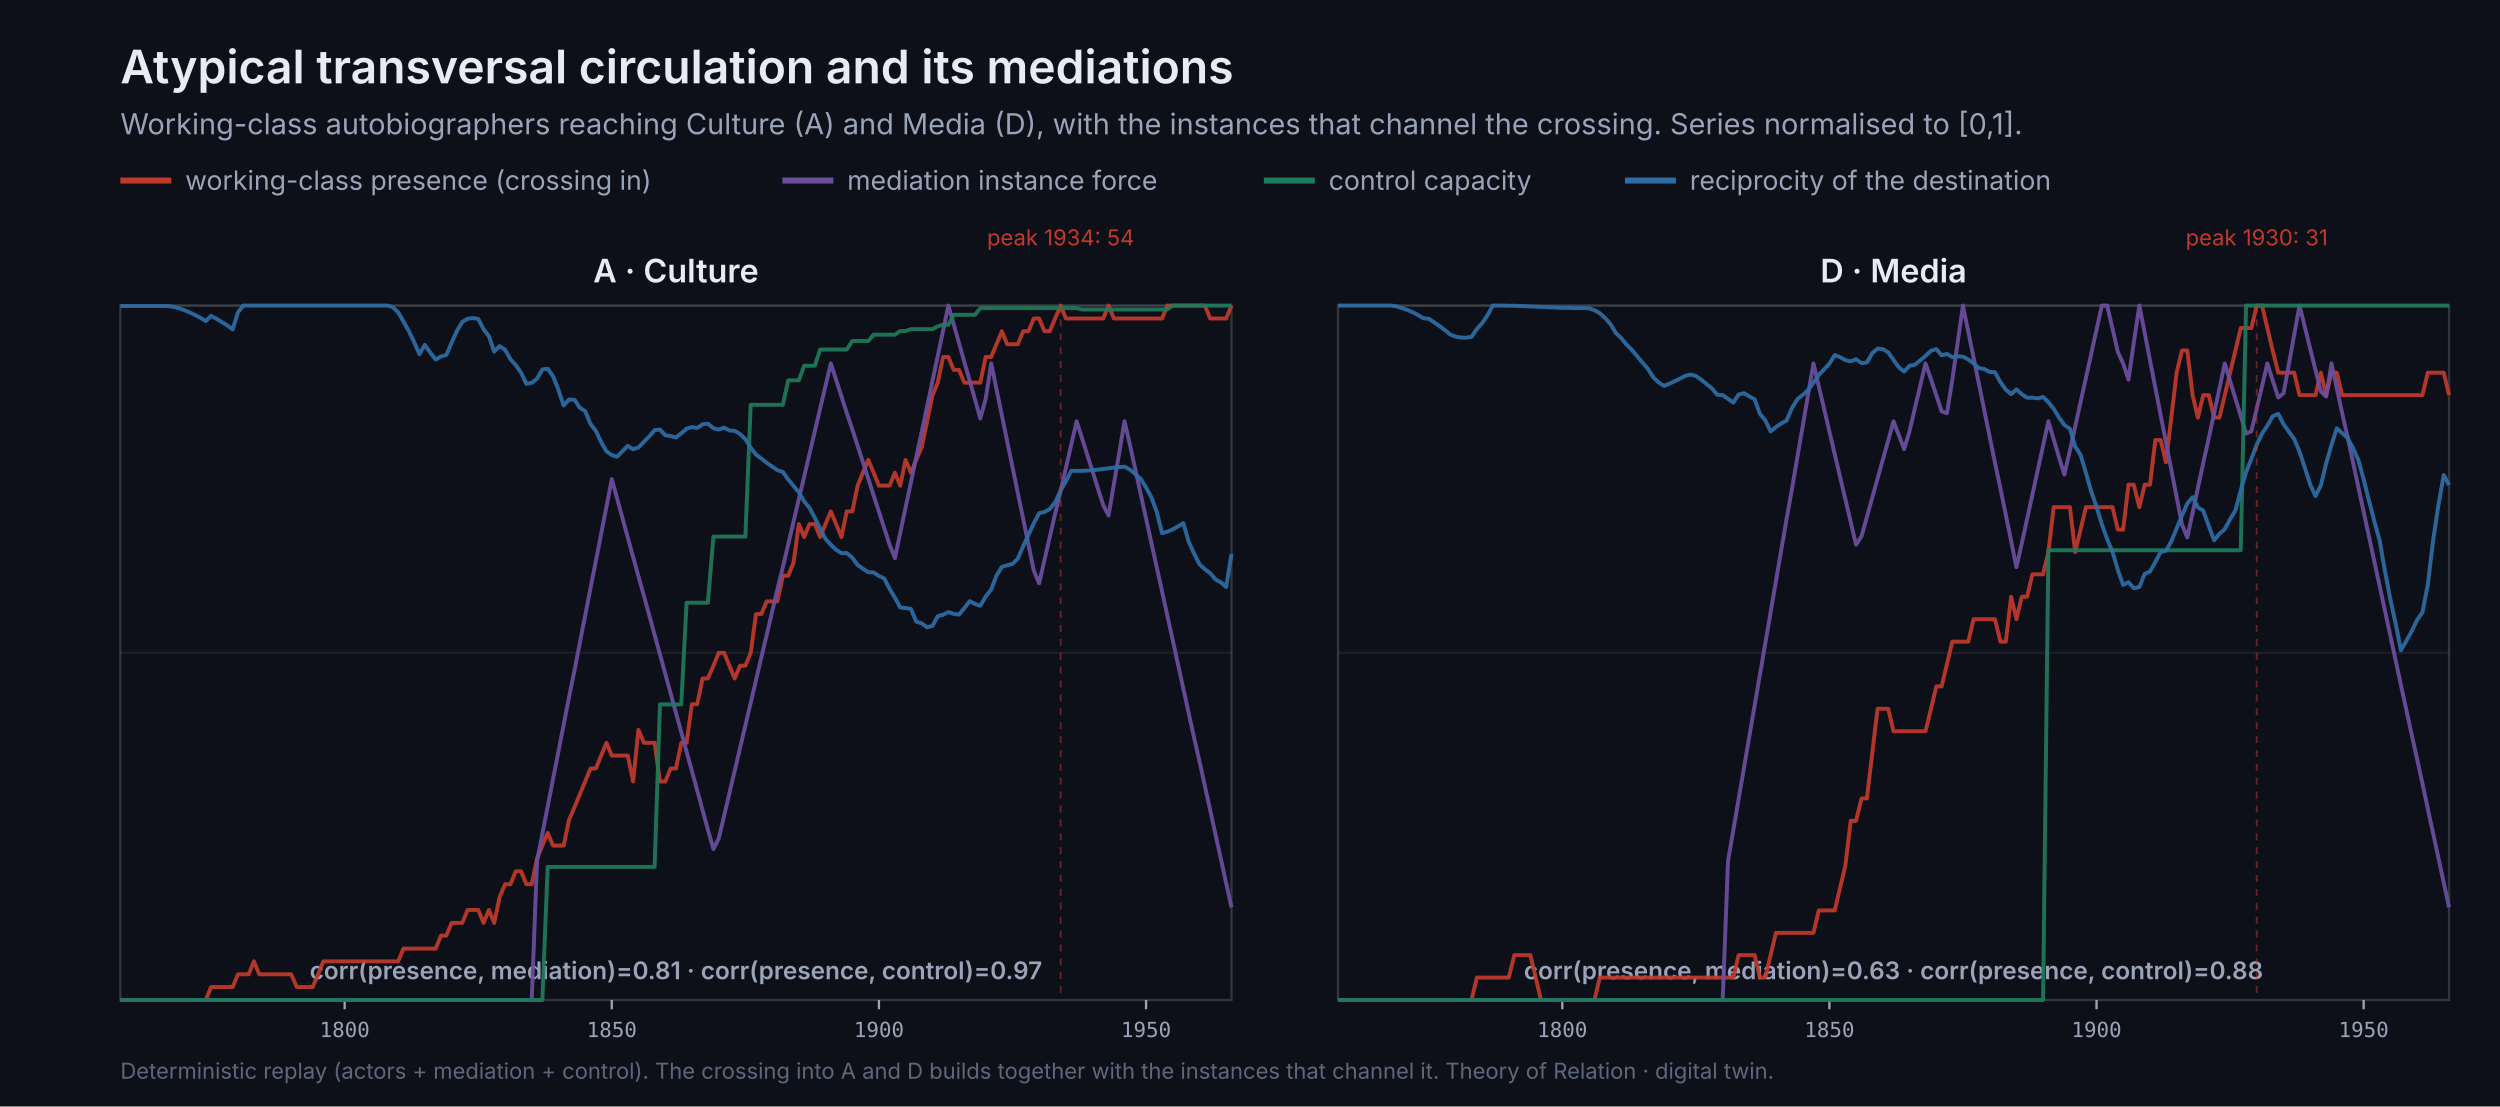
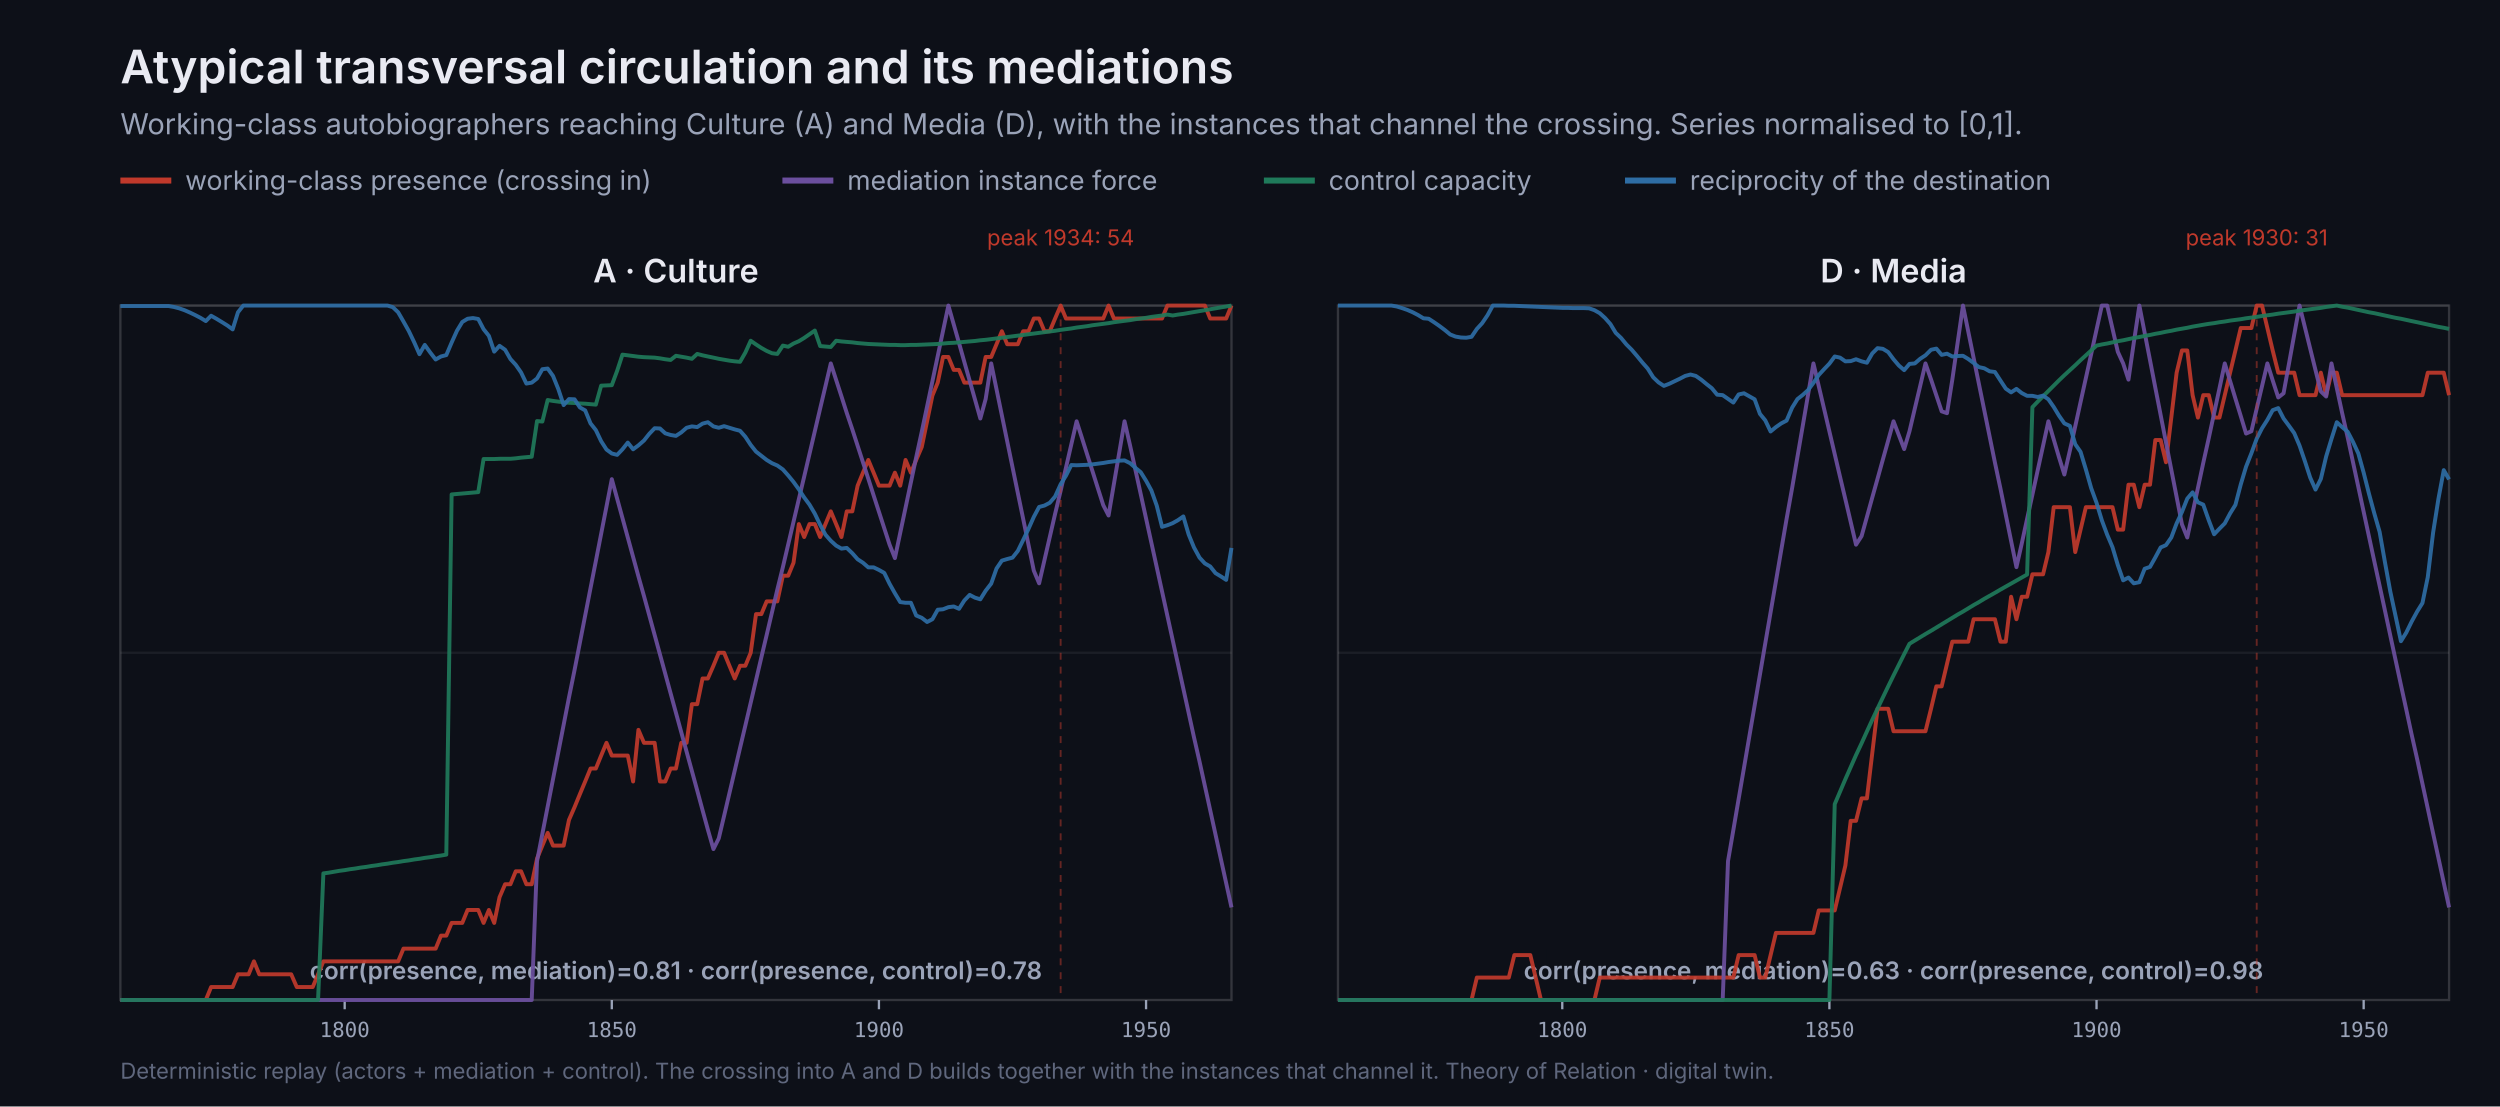
<svg xmlns="http://www.w3.org/2000/svg" viewBox="0 0 1080 478" font-family="Inter,Segoe UI,Helvetica,sans-serif">
  <rect width="1080" height="478" fill="#0d1018" />
  <text x="52" y="36" fill="#e9eaf2" font-size="20" font-weight="600">Atypical transversal circulation and its mediations</text>
  <text x="52" y="58" fill="#9aa3b8" font-size="12.5">Working-class autobiographers reaching Culture (A) and Media (D), with the instances that channel the crossing. Series normalised to [0,1].</text>
  <line x1="52" y1="78" x2="74" y2="78" stroke="#C0392B" stroke-width="2.6" />
  <text x="80" y="82" fill="#9aa3b8" font-size="11.5">working-class presence (crossing in)</text>
  <line x1="338.0" y1="78" x2="360.0" y2="78" stroke="#6B4F9E" stroke-width="2.6" />
  <text x="366.0" y="82" fill="#9aa3b8" font-size="11.5">mediation instance force</text>
  <line x1="546.0" y1="78" x2="568.0" y2="78" stroke="#1F7A5A" stroke-width="2.6" />
  <text x="574.0" y="82" fill="#9aa3b8" font-size="11.5">control capacity</text>
  <line x1="702.0" y1="78" x2="724.0" y2="78" stroke="#2E6DA4" stroke-width="2.6" />
  <text x="730.0" y="82" fill="#9aa3b8" font-size="11.5">reciprocity of the destination</text>
  <rect x="52.0" y="132" width="480.0" height="300" fill="none" stroke="rgba(255,255,255,0.16)" stroke-width="1" />
  <line x1="52.0" y1="282.0" x2="532.0" y2="282.0" stroke="rgba(255,255,255,0.06)" stroke-width="1" />
  <line x1="52.0" y1="132.0" x2="532.0" y2="132.0" stroke="rgba(255,255,255,0.06)" stroke-width="1" />
  <text x="292.0" y="122" fill="#e9eaf2" font-size="14" font-weight="600" text-anchor="middle">A · Culture</text>
  <rect x="142.0" y="410" width="300" height="17" fill="#0d1018" opacity="0.82" />
-   <text x="292.0" y="423" fill="#9aa3b8" font-size="10.5" text-anchor="middle" font-weight="600">corr(presence, mediation)=0.81 · corr(presence, control)=0.97</text>
+   <text x="292.0" y="423" fill="#9aa3b8" font-size="10.5" text-anchor="middle" font-weight="600">corr(presence, mediation)=0.81 · corr(presence, control)=0.78</text>
  <line x1="148.9" y1="432.0" x2="148.9" y2="436.0" stroke="#9aa3b8" stroke-width="1" />
  <text x="148.9" y="448.0" fill="#9aa3b8" font-size="9" text-anchor="middle" font-family="ui-monospace,monospace">1800</text>
  <line x1="264.3" y1="432.0" x2="264.3" y2="436.0" stroke="#9aa3b8" stroke-width="1" />
  <text x="264.3" y="448.0" fill="#9aa3b8" font-size="9" text-anchor="middle" font-family="ui-monospace,monospace">1850</text>
  <line x1="379.7" y1="432.0" x2="379.7" y2="436.0" stroke="#9aa3b8" stroke-width="1" />
  <text x="379.7" y="448.0" fill="#9aa3b8" font-size="9" text-anchor="middle" font-family="ui-monospace,monospace">1900</text>
  <line x1="495.1" y1="432.0" x2="495.1" y2="436.0" stroke="#9aa3b8" stroke-width="1" />
  <text x="495.1" y="448.0" fill="#9aa3b8" font-size="9" text-anchor="middle" font-family="ui-monospace,monospace">1950</text>
  <polyline points="52.0,432.0 54.3,432.0 56.6,432.0 58.9,432.0 61.2,432.0 63.5,432.0 65.8,432.0 68.2,432.0 70.5,432.0 72.8,432.0 75.1,432.0 77.4,432.0 79.7,432.0 82.0,432.0 84.3,432.0 86.6,432.0 88.9,432.0 91.2,426.4 93.5,426.4 95.8,426.4 98.2,426.4 100.5,426.4 102.8,420.9 105.1,420.9 107.4,420.9 109.7,415.3 112.0,420.9 114.3,420.9 116.6,420.9 118.9,420.9 121.2,420.9 123.5,420.9 125.8,420.9 128.2,426.4 130.5,426.4 132.8,426.4 135.1,426.4 137.4,420.9 139.7,415.3 142.0,415.3 144.3,415.3 146.6,415.3 148.9,415.3 151.2,415.3 153.5,415.3 155.8,415.3 158.2,415.3 160.5,415.3 162.8,415.3 165.1,415.3 167.4,415.3 169.7,415.3 172.0,415.3 174.3,409.8 176.6,409.8 178.9,409.8 181.2,409.8 183.5,409.8 185.8,409.8 188.2,409.8 190.5,404.2 192.8,404.2 195.1,398.7 197.4,398.7 199.7,398.7 202.0,393.1 204.3,393.1 206.6,393.1 208.9,398.7 211.2,393.1 213.5,398.7 215.8,387.6 218.2,382.0 220.5,382.0 222.8,376.4 225.1,376.4 227.4,382.0 229.7,382.0 232.0,370.9 234.3,365.3 236.6,359.8 238.9,365.3 241.2,365.3 243.5,365.3 245.8,354.2 248.2,348.7 250.5,343.1 252.8,337.6 255.1,332.0 257.4,332.0 259.7,326.4 262.0,320.9 264.3,326.4 266.6,326.4 268.9,326.4 271.2,326.4 273.5,337.6 275.8,315.3 278.2,320.9 280.5,320.9 282.8,320.9 285.1,337.6 287.4,337.6 289.7,332.0 292.0,332.0 294.3,320.9 296.6,320.9 298.9,304.2 301.2,304.2 303.5,293.1 305.8,293.1 308.2,287.6 310.5,282.0 312.8,282.0 315.1,287.6 317.4,293.1 319.7,287.6 322.0,287.6 324.3,282.0 326.6,265.3 328.9,265.3 331.2,259.8 333.5,259.8 335.8,259.8 338.2,248.7 340.5,248.7 342.8,243.1 345.1,226.4 347.4,232.0 349.7,226.4 352.0,226.4 354.3,232.0 356.6,226.4 358.9,220.9 361.2,226.4 363.5,232.0 365.8,220.9 368.2,220.9 370.5,209.8 372.8,204.2 375.1,198.7 377.4,204.2 379.7,209.8 382.0,209.8 384.3,209.8 386.6,204.2 388.9,209.8 391.2,198.7 393.5,204.2 395.8,198.7 398.2,193.1 400.5,182.0 402.8,170.9 405.1,165.3 407.4,154.2 409.7,154.2 412.0,159.8 414.3,159.8 416.6,165.3 418.9,165.3 421.2,165.3 423.5,165.3 425.8,154.2 428.2,154.2 430.5,148.7 432.8,143.1 435.1,148.7 437.4,148.7 439.7,148.7 442.0,143.1 444.3,143.1 446.6,137.6 448.9,137.6 451.2,143.1 453.5,143.1 455.8,137.6 458.2,132.0 460.5,137.6 462.8,137.6 465.1,137.6 467.4,137.6 469.7,137.6 472.0,137.6 474.3,137.6 476.6,137.6 478.9,132.0 481.2,137.6 483.5,137.6 485.8,137.6 488.2,137.6 490.5,137.6 492.8,137.6 495.1,137.6 497.4,137.6 499.7,137.6 502.0,137.6 504.3,132.0 506.6,132.0 508.9,132.0 511.2,132.0 513.5,132.0 515.8,132.0 518.2,132.0 520.5,132.0 522.8,137.6 525.1,137.6 527.4,137.6 529.7,137.6 532.0,132.0" fill="none" stroke="#C0392B" stroke-width="1.7" stroke-linejoin="round" opacity="0.92" />
  <polyline points="52.0,432.0 54.3,432.0 56.6,432.0 58.9,432.0 61.2,432.0 63.5,432.0 65.8,432.0 68.2,432.0 70.5,432.0 72.8,432.0 75.1,432.0 77.4,432.0 79.7,432.0 82.0,432.0 84.3,432.0 86.6,432.0 88.9,432.0 91.2,432.0 93.5,432.0 95.8,432.0 98.2,432.0 100.5,432.0 102.8,432.0 105.1,432.0 107.4,432.0 109.7,432.0 112.0,432.0 114.3,432.0 116.6,432.0 118.9,432.0 121.2,432.0 123.5,432.0 125.8,432.0 128.2,432.0 130.5,432.0 132.8,432.0 135.1,432.0 137.4,432.0 139.7,432.0 142.0,432.0 144.3,432.0 146.6,432.0 148.9,432.0 151.2,432.0 153.5,432.0 155.8,432.0 158.2,432.0 160.5,432.0 162.8,432.0 165.1,432.0 167.4,432.0 169.7,432.0 172.0,432.0 174.3,432.0 176.6,432.0 178.9,432.0 181.2,432.0 183.5,432.0 185.8,432.0 188.2,432.0 190.5,432.0 192.8,432.0 195.1,432.0 197.4,432.0 199.7,432.0 202.0,432.0 204.3,432.0 206.6,432.0 208.9,432.0 211.2,432.0 213.5,432.0 215.8,432.0 218.2,432.0 220.5,432.0 222.8,432.0 225.1,432.0 227.4,432.0 229.7,432.0 232.0,372.0 234.3,360.2 236.6,348.4 238.9,336.6 241.2,324.9 243.5,313.1 245.8,301.3 248.2,289.5 250.5,277.7 252.8,265.9 255.1,254.1 257.4,242.4 259.7,230.6 262.0,218.8 264.3,207.0 266.6,215.4 268.9,223.8 271.2,232.2 273.5,240.6 275.8,249.0 278.2,257.5 280.5,265.9 282.8,274.3 285.1,282.7 287.4,291.1 289.7,299.5 292.0,307.9 294.3,316.3 296.6,324.7 298.9,333.1 301.2,341.5 303.5,350.0 305.8,358.4 308.2,366.8 310.5,362.2 312.8,352.5 315.1,342.7 317.4,332.9 319.7,323.1 322.0,313.4 324.3,303.6 326.6,293.8 328.9,284.0 331.2,274.3 333.5,264.5 335.8,254.7 338.2,245.0 340.5,235.2 342.8,225.4 345.1,215.6 347.4,205.9 349.7,196.1 352.0,186.3 354.3,176.5 356.6,166.8 358.9,157.0 361.2,164.1 363.5,171.2 365.8,178.4 368.2,185.5 370.5,192.6 372.8,199.7 375.1,206.8 377.4,214.0 379.7,221.1 382.0,228.2 384.3,235.3 386.6,241.1 388.9,230.2 391.2,219.3 393.5,208.4 395.8,197.5 398.2,186.5 400.5,175.6 402.8,164.7 405.1,153.8 407.4,142.9 409.7,132.0 412.0,140.1 414.3,148.2 416.6,156.4 418.9,164.5 421.2,172.6 423.5,180.8 425.8,172.4 428.2,157.0 430.5,168.2 432.8,179.4 435.1,190.6 437.4,201.8 439.7,213.0 442.0,224.1 444.3,235.3 446.6,246.5 448.9,252.0 451.2,242.0 453.5,232.0 455.8,222.0 458.2,212.0 460.5,202.0 462.8,192.0 465.1,182.0 467.4,189.2 469.7,196.5 472.0,203.7 474.3,211.0 476.6,218.2 478.9,222.7 481.2,209.1 483.5,195.6 485.8,182.0 488.2,192.5 490.5,203.0 492.8,213.5 495.1,224.0 497.4,234.5 499.7,245.0 502.0,255.5 504.3,266.0 506.6,276.5 508.9,287.0 511.2,297.5 513.5,308.0 515.8,318.5 518.2,329.0 520.5,339.5 522.8,350.0 525.1,360.5 527.4,371.0 529.7,381.5 532.0,392.0" fill="none" stroke="#6B4F9E" stroke-width="1.7" stroke-linejoin="round" opacity="0.92" />
-   <polyline points="52.0,432.0 54.3,432.0 56.6,432.0 58.9,432.0 61.2,432.0 63.5,432.0 65.8,432.0 68.2,432.0 70.5,432.0 72.8,432.0 75.1,432.0 77.4,432.0 79.7,432.0 82.0,432.0 84.3,432.0 86.6,432.0 88.9,432.0 91.2,432.0 93.5,432.0 95.8,432.0 98.2,432.0 100.5,432.0 102.8,432.0 105.1,432.0 107.4,432.0 109.7,432.0 112.0,432.0 114.3,432.0 116.6,432.0 118.9,432.0 121.2,432.0 123.5,432.0 125.8,432.0 128.2,432.0 130.5,432.0 132.8,432.0 135.1,432.0 137.4,432.0 139.7,432.0 142.0,432.0 144.3,432.0 146.6,432.0 148.9,432.0 151.2,432.0 153.5,432.0 155.8,432.0 158.2,432.0 160.5,432.0 162.8,432.0 165.1,432.0 167.4,432.0 169.7,432.0 172.0,432.0 174.3,432.0 176.6,432.0 178.9,432.0 181.2,432.0 183.5,432.0 185.8,432.0 188.2,432.0 190.5,432.0 192.8,432.0 195.1,432.0 197.4,432.0 199.7,432.0 202.0,432.0 204.3,432.0 206.6,432.0 208.9,432.0 211.2,432.0 213.5,432.0 215.8,432.0 218.2,432.0 220.5,432.0 222.8,432.0 225.1,432.0 227.4,432.0 229.7,432.0 232.0,432.0 234.3,432.0 236.6,374.5 238.9,374.5 241.2,374.5 243.5,374.5 245.8,374.5 248.2,374.5 250.5,374.5 252.8,374.5 255.1,374.5 257.4,374.5 259.7,374.5 262.0,374.5 264.3,374.5 266.6,374.5 268.9,374.5 271.2,374.5 273.5,374.5 275.8,374.5 278.2,374.5 280.5,374.5 282.8,374.5 285.1,304.3 287.4,304.3 289.7,304.3 292.0,304.3 294.3,304.3 296.6,260.4 298.9,260.4 301.2,260.4 303.5,260.4 305.8,260.4 308.2,231.8 310.5,231.8 312.8,231.8 315.1,231.8 317.4,231.8 319.7,231.8 322.0,231.8 324.3,174.9 326.6,174.9 328.9,174.9 331.2,174.9 333.5,174.9 335.8,174.9 338.2,174.9 340.5,164.3 342.8,164.3 345.1,164.3 347.4,158.0 349.7,158.0 352.0,158.0 354.3,151.0 356.6,151.0 358.9,151.0 361.2,151.0 363.5,151.0 365.8,151.0 368.2,147.3 370.5,147.3 372.8,147.3 375.1,147.3 377.4,144.6 379.7,144.6 382.0,144.6 384.3,144.6 386.6,144.6 388.9,143.0 391.2,143.0 393.5,142.2 395.8,142.2 398.2,142.2 400.5,142.2 402.8,142.2 405.1,141.0 407.4,140.3 409.7,140.3 412.0,136.0 414.3,136.0 416.6,136.0 418.9,136.0 421.2,136.0 423.5,133.1 425.8,133.1 428.2,133.1 430.5,133.1 432.8,133.1 435.1,133.1 437.4,133.1 439.7,133.1 442.0,133.1 444.3,133.1 446.6,133.1 448.9,133.1 451.2,133.1 453.5,133.1 455.8,133.1 458.2,133.1 460.5,133.1 462.8,133.1 465.1,133.1 467.4,133.7 469.7,133.7 472.0,133.7 474.3,133.7 476.6,133.7 478.9,133.7 481.2,133.7 483.5,133.7 485.8,133.7 488.2,133.7 490.5,133.7 492.8,133.7 495.1,133.7 497.4,133.7 499.7,133.7 502.0,133.7 504.3,133.7 506.6,132.0 508.9,132.0 511.2,132.0 513.5,132.0 515.8,132.0 518.2,132.0 520.5,132.0 522.8,132.0 525.1,132.0 527.4,132.0 529.7,132.0 532.0,132.0" fill="none" stroke="#1F7A5A" stroke-width="1.7" stroke-linejoin="round" opacity="0.92" />
-   <polyline points="52.0,132.2 54.3,132.2 56.6,132.2 58.9,132.2 61.2,132.2 63.5,132.2 65.8,132.2 68.2,132.2 70.5,132.2 72.8,132.2 75.1,132.6 77.4,133.2 79.7,134.0 82.0,135.0 84.3,136.1 86.6,137.3 88.9,138.7 91.2,136.4 93.5,137.7 95.8,139.1 98.2,140.6 100.5,142.3 102.8,134.9 105.1,132.0 107.4,132.0 109.7,132.0 112.0,132.0 114.3,132.0 116.6,132.0 118.9,132.0 121.2,132.0 123.5,132.0 125.8,132.0 128.2,132.0 130.5,132.0 132.8,132.0 135.1,132.0 137.4,132.0 139.7,132.0 142.0,132.0 144.3,132.0 146.6,132.0 148.9,132.0 151.2,132.0 153.5,132.0 155.8,132.0 158.2,132.0 160.5,132.0 162.8,132.0 165.1,132.0 167.4,132.0 169.7,132.7 172.0,134.9 174.3,138.9 176.6,143.0 178.9,147.8 181.2,153.0 183.5,149.0 185.8,152.2 188.2,155.3 190.5,154.0 192.8,153.4 195.1,148.0 197.4,142.9 199.7,139.1 202.0,137.7 204.3,137.4 206.6,137.8 208.9,142.2 211.2,145.2 213.5,151.9 215.8,149.5 218.2,151.1 220.5,155.2 222.8,157.7 225.1,161.0 227.4,165.8 229.7,165.4 232.0,163.6 234.3,159.6 236.6,159.3 238.9,162.5 241.2,168.3 243.5,175.2 245.8,172.6 248.2,172.7 250.5,176.2 252.8,177.6 255.1,183.2 257.4,186.1 259.7,191.0 262.0,195.0 264.3,196.6 266.6,197.3 268.9,194.9 271.2,192.6 273.5,194.1 275.8,193.3 278.2,190.8 280.5,188.5 282.8,185.8 285.1,185.6 287.4,188.0 289.7,188.4 292.0,189.0 294.3,187.2 296.6,185.2 298.9,184.5 301.2,184.9 303.5,183.3 305.8,183.0 308.2,185.0 310.5,185.6 312.8,184.7 315.1,186.0 317.4,186.1 319.7,187.5 322.0,189.7 324.3,193.4 326.6,196.4 328.9,198.1 331.2,199.9 333.5,201.5 335.8,203.1 338.2,203.9 340.5,207.1 342.8,209.9 345.1,212.7 347.4,216.6 349.7,219.4 352.0,223.7 354.3,228.3 356.6,232.8 358.9,235.3 361.2,237.5 363.5,239.0 365.8,238.9 368.2,240.9 370.5,244.1 372.8,245.7 375.1,247.2 377.4,247.3 379.7,248.8 382.0,249.9 384.3,254.4 386.6,258.2 388.9,262.4 391.2,262.7 393.5,263.0 395.8,268.5 398.2,269.3 400.5,271.0 402.8,270.4 405.1,266.2 407.4,265.6 409.7,264.4 412.0,265.2 414.3,265.5 416.6,262.7 418.9,259.7 421.2,260.9 423.5,261.7 425.8,257.7 428.2,254.7 430.5,248.6 432.8,244.9 435.1,244.2 437.4,243.6 439.7,241.3 442.0,236.0 444.3,231.0 446.6,226.1 448.9,221.7 451.2,221.2 453.5,219.9 455.8,217.0 458.2,211.9 460.5,207.8 462.8,203.4 465.1,203.4 467.4,203.4 469.7,203.3 472.0,203.1 474.3,202.9 476.6,202.6 478.9,202.3 481.2,202.0 483.5,201.8 485.8,201.6 488.2,202.9 490.5,204.9 492.8,206.9 495.1,210.6 497.4,214.9 499.7,221.1 502.0,230.3 504.3,229.7 506.6,228.7 508.9,227.4 511.2,226.0 513.5,234.0 515.8,239.0 518.2,243.8 520.5,245.9 522.8,247.6 525.1,250.3 527.4,251.6 529.7,253.6 532.0,239.3" fill="none" stroke="#2E6DA4" stroke-width="1.7" stroke-linejoin="round" opacity="0.92" />
+   <polyline points="52.0,432.0 54.3,432.0 56.6,432.0 58.9,432.0 61.2,432.0 63.5,432.0 65.8,432.0 68.2,432.0 70.5,432.0 72.8,432.0 75.1,432.0 77.4,432.0 79.7,432.0 82.0,432.0 84.3,432.0 86.6,432.0 88.9,432.0 91.2,432.0 93.5,432.0 95.8,432.0 98.2,432.0 100.5,432.0 102.8,432.0 105.1,432.0 107.4,432.0 109.7,432.0 112.0,432.0 114.3,432.0 116.6,432.0 118.9,432.0 121.2,432.0 123.5,432.0 125.8,432.0 128.2,432.0 130.5,432.0 132.8,432.0 135.1,432.0 137.4,432.0 139.7,377.3 142.0,377.0 144.3,376.6 146.6,376.2 148.9,375.9 151.2,375.5 153.5,375.2 155.8,374.8 158.2,374.5 160.5,374.1 162.8,373.8 165.1,373.4 167.4,373.1 169.7,372.7 172.0,372.4 174.3,372.0 176.6,371.7 178.9,371.3 181.2,371.0 183.5,370.6 185.8,370.3 188.2,369.9 190.5,369.6 192.8,369.2 195.1,213.6 197.4,213.4 199.7,213.2 202.0,213.0 204.3,212.8 206.6,212.6 208.9,198.3 211.2,198.3 213.5,198.3 215.8,198.2 218.2,198.2 220.5,198.2 222.8,198.0 225.1,197.7 227.4,197.5 229.7,197.3 232.0,181.9 234.3,182.1 236.6,172.8 238.9,173.2 241.2,173.5 243.5,173.8 245.8,174.0 248.2,174.1 250.5,174.3 252.8,174.4 255.1,174.6 257.4,174.8 259.7,166.6 262.0,166.5 264.3,166.4 266.6,160.2 268.9,153.2 271.2,153.5 273.5,153.8 275.8,154.1 278.2,154.3 280.5,154.4 282.8,154.5 285.1,154.8 287.4,155.2 289.7,155.5 292.0,153.7 294.3,154.1 296.6,154.5 298.9,155.0 301.2,152.9 303.5,153.5 305.8,154.0 308.2,154.5 310.5,155.0 312.8,155.4 315.1,155.8 317.4,156.1 319.7,156.3 322.0,152.3 324.3,147.2 326.6,148.8 328.9,150.3 331.2,151.6 333.5,152.6 335.8,152.9 338.2,149.3 340.5,149.8 342.8,148.4 345.1,147.4 347.4,146.0 349.7,144.4 352.0,142.8 354.3,149.5 356.6,149.7 358.9,149.9 361.2,147.2 363.5,147.5 365.8,147.7 368.2,147.9 370.5,148.2 372.8,148.4 375.1,148.6 377.4,148.7 379.7,148.8 382.0,148.9 384.3,149.0 386.6,149.0 388.9,149.1 391.2,149.1 393.5,149.0 395.8,149.0 398.2,148.9 400.5,148.8 402.8,148.7 405.1,148.6 407.4,148.4 409.7,148.2 412.0,148.1 414.3,147.9 416.6,147.7 418.9,147.5 421.2,147.3 423.5,147.0 425.8,146.8 428.2,146.5 430.5,146.2 432.8,145.9 435.1,145.6 437.4,145.3 439.7,145.0 442.0,144.7 444.3,144.4 446.6,144.1 448.9,143.8 451.2,143.5 453.5,143.2 455.8,142.9 458.2,142.5 460.5,142.2 462.8,141.9 465.1,141.5 467.4,141.2 469.7,140.9 472.0,140.5 474.3,140.2 476.6,139.9 478.9,139.6 481.2,139.2 483.5,138.9 485.8,138.6 488.2,138.3 490.5,137.9 492.8,137.6 495.1,137.3 497.4,136.9 499.7,136.6 502.0,136.3 504.3,135.9 506.6,136.3 508.9,135.9 511.2,135.6 513.5,135.2 515.8,134.8 518.2,134.4 520.5,134.0 522.8,133.6 525.1,133.2 527.4,132.8 529.7,132.4 532.0,132.0" fill="none" stroke="#1F7A5A" stroke-width="1.7" stroke-linejoin="round" opacity="0.92" />
+   <polyline points="52.0,132.2 54.3,132.2 56.6,132.2 58.9,132.2 61.2,132.2 63.5,132.2 65.8,132.2 68.2,132.2 70.5,132.2 72.8,132.2 75.1,132.6 77.4,133.2 79.7,134.0 82.0,135.0 84.3,136.1 86.6,137.3 88.9,138.7 91.2,136.4 93.5,137.7 95.8,139.1 98.2,140.6 100.5,142.3 102.8,134.9 105.1,132.0 107.4,132.0 109.7,132.0 112.0,132.0 114.3,132.0 116.6,132.0 118.9,132.0 121.2,132.0 123.5,132.0 125.8,132.0 128.2,132.0 130.5,132.0 132.8,132.0 135.1,132.0 137.4,132.0 139.7,132.0 142.0,132.0 144.3,132.0 146.6,132.0 148.9,132.0 151.2,132.0 153.5,132.0 155.8,132.0 158.2,132.0 160.5,132.0 162.8,132.0 165.1,132.0 167.4,132.0 169.7,132.7 172.0,134.9 174.3,138.9 176.6,143.0 178.9,147.8 181.2,153.0 183.5,149.0 185.8,152.2 188.2,155.3 190.5,154.0 192.8,153.4 195.1,148.0 197.4,142.9 199.7,139.1 202.0,137.7 204.3,137.4 206.6,137.8 208.9,142.2 211.2,145.1 213.5,151.9 215.8,149.4 218.2,151.1 220.5,155.1 222.8,157.6 225.1,160.9 227.4,165.7 229.7,165.3 232.0,163.5 234.3,159.5 236.6,159.2 238.9,162.4 241.2,168.1 243.5,175.0 245.8,172.4 248.2,172.5 250.5,176.0 252.8,177.3 255.1,182.9 257.4,185.8 259.7,190.6 262.0,194.2 264.3,195.9 266.6,196.5 268.9,194.1 271.2,191.2 273.5,194.1 275.8,192.4 278.2,190.3 280.5,187.4 282.8,185.0 285.1,185.1 287.4,187.2 289.7,187.9 292.0,188.3 294.3,186.8 296.6,184.8 298.9,184.2 301.2,184.5 303.5,183.0 305.8,182.4 308.2,184.2 310.5,184.8 312.8,184.1 315.1,184.8 317.4,185.5 319.7,186.1 322.0,188.7 324.3,192.2 326.6,195.1 328.9,196.9 331.2,198.7 333.5,200.1 335.8,201.1 338.2,202.8 340.5,205.4 342.8,208.2 345.1,211.4 347.4,214.9 349.7,218.0 352.0,221.9 354.3,226.7 356.6,231.0 358.9,233.6 361.2,235.7 363.5,237.0 365.8,236.7 368.2,239.0 370.5,241.6 372.8,243.1 375.1,245.1 377.4,245.1 379.7,246.2 382.0,247.5 384.3,252.2 386.6,256.3 388.9,260.1 391.2,260.4 393.5,260.4 395.8,265.9 398.2,266.9 400.5,268.7 402.8,267.5 405.1,263.4 407.4,263.2 409.7,262.3 412.0,262.0 414.3,263.0 416.6,259.4 418.9,257.0 421.2,258.2 423.5,258.9 425.8,255.2 428.2,252.1 430.5,245.6 432.8,242.2 435.1,241.5 437.4,240.9 439.7,238.0 442.0,233.3 444.3,228.5 446.6,223.3 448.9,219.0 451.2,218.4 453.5,217.2 455.8,214.5 458.2,209.2 460.5,205.5 462.8,200.9 465.1,201.0 467.4,200.9 469.7,200.8 472.0,200.6 474.3,200.3 476.6,200.0 478.9,199.6 481.2,199.3 483.5,199.0 485.8,198.9 488.2,200.1 490.5,202.1 492.8,204.0 495.1,207.7 497.4,211.9 499.7,218.4 502.0,227.6 504.3,226.9 506.6,226.0 508.9,224.7 511.2,223.1 513.5,230.9 515.8,236.5 518.2,240.9 520.5,243.4 522.8,244.7 525.1,247.6 527.4,249.0 529.7,250.5 532.0,236.7" fill="none" stroke="#2E6DA4" stroke-width="1.7" stroke-linejoin="round" opacity="0.92" />
  <line x1="458.2" y1="132" x2="458.2" y2="432" stroke="#C0392B" stroke-width="0.8" stroke-dasharray="3 3" opacity="0.5" />
  <text x="458.2" y="106" fill="#C0392B" font-size="9.5" text-anchor="middle">peak 1934: 54</text>
  <rect x="578.0" y="132" width="480.0" height="300" fill="none" stroke="rgba(255,255,255,0.16)" stroke-width="1" />
  <line x1="578.0" y1="282.0" x2="1058.0" y2="282.0" stroke="rgba(255,255,255,0.06)" stroke-width="1" />
  <line x1="578.0" y1="132.0" x2="1058.0" y2="132.0" stroke="rgba(255,255,255,0.06)" stroke-width="1" />
  <text x="818.0" y="122" fill="#e9eaf2" font-size="14" font-weight="600" text-anchor="middle">D · Media</text>
  <rect x="668.0" y="410" width="300" height="17" fill="#0d1018" opacity="0.82" />
-   <text x="818.0" y="423" fill="#9aa3b8" font-size="10.5" text-anchor="middle" font-weight="600">corr(presence, mediation)=0.63 · corr(presence, control)=0.88</text>
+   <text x="818.0" y="423" fill="#9aa3b8" font-size="10.5" text-anchor="middle" font-weight="600">corr(presence, mediation)=0.63 · corr(presence, control)=0.98</text>
  <line x1="674.9" y1="432.0" x2="674.9" y2="436.0" stroke="#9aa3b8" stroke-width="1" />
  <text x="674.9" y="448.0" fill="#9aa3b8" font-size="9" text-anchor="middle" font-family="ui-monospace,monospace">1800</text>
  <line x1="790.3" y1="432.0" x2="790.3" y2="436.0" stroke="#9aa3b8" stroke-width="1" />
  <text x="790.3" y="448.0" fill="#9aa3b8" font-size="9" text-anchor="middle" font-family="ui-monospace,monospace">1850</text>
  <line x1="905.7" y1="432.0" x2="905.7" y2="436.0" stroke="#9aa3b8" stroke-width="1" />
  <text x="905.7" y="448.0" fill="#9aa3b8" font-size="9" text-anchor="middle" font-family="ui-monospace,monospace">1900</text>
  <line x1="1021.1" y1="432.0" x2="1021.1" y2="436.0" stroke="#9aa3b8" stroke-width="1" />
  <text x="1021.1" y="448.0" fill="#9aa3b8" font-size="9" text-anchor="middle" font-family="ui-monospace,monospace">1950</text>
  <polyline points="578.0,432.0 580.3,432.0 582.6,432.0 584.9,432.0 587.2,432.0 589.5,432.0 591.8,432.0 594.2,432.0 596.5,432.0 598.8,432.0 601.1,432.0 603.4,432.0 605.7,432.0 608.0,432.0 610.3,432.0 612.6,432.0 614.9,432.0 617.2,432.0 619.5,432.0 621.8,432.0 624.2,432.0 626.5,432.0 628.8,432.0 631.1,432.0 633.4,432.0 635.7,432.0 638.0,422.3 640.3,422.3 642.6,422.3 644.9,422.3 647.2,422.3 649.5,422.3 651.8,422.3 654.2,412.6 656.5,412.6 658.8,412.6 661.1,412.6 663.4,422.3 665.7,432.0 668.0,432.0 670.3,432.0 672.6,432.0 674.9,432.0 677.2,432.0 679.5,432.0 681.8,432.0 684.2,432.0 686.5,432.0 688.8,432.0 691.1,422.3 693.4,422.3 695.7,422.3 698.0,422.3 700.3,422.3 702.6,422.3 704.9,422.3 707.2,422.3 709.5,422.3 711.8,422.3 714.2,422.3 716.5,422.3 718.8,422.3 721.1,422.3 723.4,422.3 725.7,422.3 728.0,422.3 730.3,422.3 732.6,422.3 734.9,422.3 737.2,422.3 739.5,422.3 741.8,422.3 744.2,422.3 746.5,422.3 748.8,422.3 751.1,412.6 753.4,412.6 755.7,412.6 758.0,412.6 760.3,422.3 762.6,422.3 764.9,412.6 767.2,403.0 769.5,403.0 771.8,403.0 774.2,403.0 776.5,403.0 778.8,403.0 781.1,403.0 783.4,403.0 785.7,393.3 788.0,393.3 790.3,393.3 792.6,393.3 794.9,383.6 797.2,373.9 799.5,354.6 801.8,354.6 804.2,344.9 806.5,344.9 808.8,325.5 811.1,306.2 813.4,306.2 815.7,306.2 818.0,315.9 820.3,315.9 822.6,315.9 824.9,315.9 827.2,315.9 829.5,315.9 831.8,315.9 834.2,306.2 836.5,296.5 838.8,296.5 841.1,286.8 843.4,277.2 845.7,277.2 848.0,277.2 850.3,277.2 852.6,267.5 854.9,267.5 857.2,267.5 859.5,267.5 861.8,267.5 864.2,277.2 866.5,277.2 868.8,257.8 871.1,267.5 873.4,257.8 875.7,257.8 878.0,248.1 880.3,248.1 882.6,248.1 884.9,238.5 887.2,219.1 889.5,219.1 891.8,219.1 894.2,219.1 896.5,238.5 898.8,228.8 901.1,219.1 903.4,219.1 905.7,219.1 908.0,219.1 910.3,219.1 912.6,219.1 914.9,228.8 917.2,228.8 919.5,209.4 921.8,209.4 924.2,219.1 926.5,209.4 928.8,209.4 931.1,190.1 933.4,190.1 935.7,199.7 938.0,180.4 940.3,161.0 942.6,151.4 944.9,151.4 947.2,170.7 949.5,180.4 951.8,170.7 954.2,170.7 956.5,180.4 958.8,180.4 961.1,170.7 963.4,161.0 965.7,151.4 968.0,141.7 970.3,141.7 972.6,141.7 974.9,132.0 977.2,132.0 979.5,141.7 981.8,151.4 984.2,161.0 986.5,161.0 988.8,161.0 991.1,161.0 993.4,170.7 995.7,170.7 998.0,170.7 1000.3,170.7 1002.6,161.0 1004.9,170.7 1007.2,161.0 1009.5,161.0 1011.8,170.7 1014.2,170.7 1016.5,170.7 1018.8,170.7 1021.1,170.7 1023.4,170.7 1025.7,170.7 1028.0,170.7 1030.3,170.7 1032.6,170.7 1034.9,170.7 1037.2,170.7 1039.5,170.7 1041.8,170.7 1044.2,170.7 1046.5,170.7 1048.8,161.0 1051.1,161.0 1053.4,161.0 1055.7,161.0 1058.0,170.7" fill="none" stroke="#C0392B" stroke-width="1.7" stroke-linejoin="round" opacity="0.92" />
  <polyline points="578.0,432.0 580.3,432.0 582.6,432.0 584.9,432.0 587.2,432.0 589.5,432.0 591.8,432.0 594.2,432.0 596.5,432.0 598.8,432.0 601.1,432.0 603.4,432.0 605.7,432.0 608.0,432.0 610.3,432.0 612.6,432.0 614.9,432.0 617.2,432.0 619.5,432.0 621.8,432.0 624.2,432.0 626.5,432.0 628.8,432.0 631.1,432.0 633.4,432.0 635.7,432.0 638.0,432.0 640.3,432.0 642.6,432.0 644.9,432.0 647.2,432.0 649.5,432.0 651.8,432.0 654.2,432.0 656.5,432.0 658.8,432.0 661.1,432.0 663.4,432.0 665.7,432.0 668.0,432.0 670.3,432.0 672.6,432.0 674.9,432.0 677.2,432.0 679.5,432.0 681.8,432.0 684.2,432.0 686.5,432.0 688.8,432.0 691.1,432.0 693.4,432.0 695.7,432.0 698.0,432.0 700.3,432.0 702.6,432.0 704.9,432.0 707.2,432.0 709.5,432.0 711.8,432.0 714.2,432.0 716.5,432.0 718.8,432.0 721.1,432.0 723.4,432.0 725.7,432.0 728.0,432.0 730.3,432.0 732.6,432.0 734.9,432.0 737.2,432.0 739.5,432.0 741.8,432.0 744.2,432.0 746.5,372.0 748.8,358.6 751.1,345.1 753.4,331.7 755.7,318.2 758.0,304.8 760.3,291.4 762.6,277.9 764.9,264.5 767.2,251.1 769.5,237.6 771.8,224.2 774.2,210.8 776.5,197.3 778.8,183.9 781.1,170.4 783.4,157.0 785.7,166.8 788.0,176.6 790.3,186.4 792.6,196.2 794.9,206.0 797.2,215.7 799.5,225.5 801.8,235.3 804.2,231.6 806.5,223.3 808.8,215.0 811.1,206.8 813.4,198.5 815.7,190.3 818.0,182.0 820.3,188.0 822.6,194.0 824.9,186.3 827.2,176.5 829.5,166.8 831.8,157.0 834.2,163.9 836.5,170.8 838.8,177.7 841.1,178.5 843.4,164.0 845.7,148.0 848.0,132.0 850.3,143.3 852.6,154.6 854.9,165.9 857.2,177.2 859.5,188.5 861.8,199.8 864.2,211.1 866.5,222.4 868.8,233.7 871.1,245.0 873.4,234.8 875.7,224.2 878.0,213.7 880.3,203.1 882.6,192.6 884.9,182.0 887.2,189.8 889.5,197.6 891.8,205.0 894.2,194.6 896.5,184.2 898.8,173.7 901.1,163.3 903.4,152.9 905.7,142.4 908.0,132.0 910.3,132.0 912.6,142.0 914.9,152.0 917.2,157.0 919.5,164.0 921.8,148.0 924.2,132.0 926.5,143.8 928.8,155.6 931.1,167.5 933.4,179.3 935.7,191.1 938.0,202.9 940.3,214.7 942.6,226.5 944.9,232.2 947.2,221.5 949.5,210.8 951.8,200.0 954.2,189.2 956.5,178.5 958.8,167.8 961.1,157.0 963.4,164.6 965.7,172.2 968.0,179.7 970.3,187.3 972.6,186.3 974.9,176.5 977.2,166.8 979.5,157.0 981.8,164.3 984.2,171.7 986.5,169.9 988.8,157.3 991.1,144.6 993.4,132.0 995.7,141.3 998.0,150.6 1000.3,159.9 1002.6,169.1 1004.9,171.3 1007.2,157.0 1009.5,167.7 1011.8,178.4 1014.2,189.0 1016.5,199.7 1018.8,210.4 1021.1,221.1 1023.4,231.8 1025.7,242.5 1028.0,253.1 1030.3,263.8 1032.6,274.5 1034.9,285.2 1037.2,295.9 1039.5,306.5 1041.8,317.2 1044.2,327.9 1046.5,338.6 1048.8,349.3 1051.1,360.0 1053.4,370.6 1055.7,381.3 1058.0,392.0" fill="none" stroke="#6B4F9E" stroke-width="1.7" stroke-linejoin="round" opacity="0.92" />
-   <polyline points="578.0,432.0 580.3,432.0 582.6,432.0 584.9,432.0 587.2,432.0 589.5,432.0 591.8,432.0 594.2,432.0 596.5,432.0 598.8,432.0 601.1,432.0 603.4,432.0 605.7,432.0 608.0,432.0 610.3,432.0 612.6,432.0 614.9,432.0 617.2,432.0 619.5,432.0 621.8,432.0 624.2,432.0 626.5,432.0 628.8,432.0 631.1,432.0 633.4,432.0 635.7,432.0 638.0,432.0 640.3,432.0 642.6,432.0 644.9,432.0 647.2,432.0 649.5,432.0 651.8,432.0 654.2,432.0 656.5,432.0 658.8,432.0 661.1,432.0 663.4,432.0 665.7,432.0 668.0,432.0 670.3,432.0 672.6,432.0 674.9,432.0 677.2,432.0 679.5,432.0 681.8,432.0 684.2,432.0 686.5,432.0 688.8,432.0 691.1,432.0 693.4,432.0 695.7,432.0 698.0,432.0 700.3,432.0 702.6,432.0 704.9,432.0 707.2,432.0 709.5,432.0 711.8,432.0 714.2,432.0 716.5,432.0 718.8,432.0 721.1,432.0 723.4,432.0 725.7,432.0 728.0,432.0 730.3,432.0 732.6,432.0 734.9,432.0 737.2,432.0 739.5,432.0 741.8,432.0 744.2,432.0 746.5,432.0 748.8,432.0 751.1,432.0 753.4,432.0 755.7,432.0 758.0,432.0 760.3,432.0 762.6,432.0 764.9,432.0 767.2,432.0 769.5,432.0 771.8,432.0 774.2,432.0 776.5,432.0 778.8,432.0 781.1,432.0 783.4,432.0 785.7,432.0 788.0,432.0 790.3,432.0 792.6,432.0 794.9,432.0 797.2,432.0 799.5,432.0 801.8,432.0 804.2,432.0 806.5,432.0 808.8,432.0 811.1,432.0 813.4,432.0 815.7,432.0 818.0,432.0 820.3,432.0 822.6,432.0 824.9,432.0 827.2,432.0 829.5,432.0 831.8,432.0 834.2,432.0 836.5,432.0 838.8,432.0 841.1,432.0 843.4,432.0 845.7,432.0 848.0,432.0 850.3,432.0 852.6,432.0 854.9,432.0 857.2,432.0 859.5,432.0 861.8,432.0 864.2,432.0 866.5,432.0 868.8,432.0 871.1,432.0 873.4,432.0 875.7,432.0 878.0,432.0 880.3,432.0 882.6,432.0 884.9,237.7 887.2,237.7 889.5,237.7 891.8,237.7 894.2,237.7 896.5,237.7 898.8,237.7 901.1,237.7 903.4,237.7 905.7,237.7 908.0,237.7 910.3,237.7 912.6,237.7 914.9,237.7 917.2,237.7 919.5,237.7 921.8,237.7 924.2,237.7 926.5,237.7 928.8,237.7 931.1,237.7 933.4,237.7 935.7,237.7 938.0,237.7 940.3,237.7 942.6,237.7 944.9,237.7 947.2,237.7 949.5,237.7 951.8,237.7 954.2,237.7 956.5,237.7 958.8,237.7 961.1,237.7 963.4,237.7 965.7,237.7 968.0,237.7 970.3,132.0 972.6,132.0 974.9,132.0 977.2,132.0 979.5,132.0 981.8,132.0 984.2,132.0 986.5,132.0 988.8,132.0 991.1,132.0 993.4,132.0 995.7,132.0 998.0,132.0 1000.3,132.0 1002.6,132.0 1004.9,132.0 1007.2,132.0 1009.5,132.0 1011.8,132.0 1014.2,132.0 1016.5,132.0 1018.8,132.0 1021.1,132.0 1023.4,132.0 1025.7,132.0 1028.0,132.0 1030.3,132.0 1032.6,132.0 1034.9,132.0 1037.2,132.0 1039.5,132.0 1041.8,132.0 1044.2,132.0 1046.5,132.0 1048.8,132.0 1051.1,132.0 1053.4,132.0 1055.7,132.0 1058.0,132.0" fill="none" stroke="#1F7A5A" stroke-width="1.7" stroke-linejoin="round" opacity="0.92" />
-   <polyline points="578.0,132.0 580.3,132.0 582.6,132.0 584.9,132.0 587.2,132.0 589.5,132.0 591.8,132.0 594.2,132.0 596.5,132.0 598.8,132.0 601.1,132.0 603.4,132.4 605.7,133.1 608.0,133.9 610.3,134.9 612.6,136.1 614.9,137.5 617.2,137.7 619.5,139.2 621.8,140.8 624.2,142.6 626.5,144.5 628.8,145.4 631.1,145.8 633.4,145.9 635.7,145.5 638.0,142.1 640.3,139.6 642.6,136.2 644.9,132.0 647.2,132.0 649.5,132.0 651.8,132.1 654.2,132.1 656.5,132.2 658.8,132.3 661.1,132.4 663.4,132.5 665.7,132.6 668.0,132.7 670.3,132.8 672.6,132.9 674.9,133.0 677.2,133.0 679.5,133.1 681.8,133.1 684.2,133.1 686.5,133.2 688.8,134.0 691.1,135.3 693.4,137.4 695.7,140.0 698.0,143.8 700.3,146.0 702.6,148.8 704.9,151.1 707.2,153.8 709.5,156.6 711.8,159.2 714.2,163.0 716.5,165.2 718.8,166.7 721.1,165.8 723.4,164.7 725.7,163.6 728.0,162.4 730.3,161.8 732.6,162.4 734.9,164.0 737.2,165.9 739.5,167.7 741.8,170.5 744.2,170.7 746.5,172.3 748.8,173.9 751.1,170.4 753.4,169.9 755.7,171.2 758.0,172.5 760.3,178.8 762.6,181.6 764.9,186.4 767.2,184.5 769.5,182.9 771.8,181.7 774.2,176.1 776.5,172.4 778.8,170.6 781.1,168.5 783.4,165.4 785.7,162.0 788.0,159.6 790.3,157.1 792.6,153.4 794.9,154.3 797.2,155.6 799.5,156.1 801.8,155.2 804.2,156.9 806.5,156.6 808.8,152.6 811.1,150.6 813.4,150.8 815.7,152.2 818.0,155.5 820.3,158.7 822.6,160.5 824.9,158.0 827.2,157.6 829.5,155.7 831.8,153.8 834.2,151.5 836.5,150.8 838.8,153.5 841.1,152.9 843.4,154.3 845.7,153.9 848.0,154.1 850.3,155.3 852.6,157.0 854.9,159.0 857.2,159.4 859.5,160.7 861.8,160.8 864.2,165.1 866.5,168.3 868.8,170.3 871.1,168.2 873.4,170.3 875.7,171.8 878.0,171.8 880.3,172.1 882.6,171.5 884.9,173.7 887.2,176.6 889.5,180.4 891.8,183.6 894.2,185.2 896.5,192.9 898.8,196.5 901.1,204.2 903.4,212.3 905.7,218.9 908.0,226.5 910.3,232.9 912.6,238.4 914.9,246.2 917.2,252.7 919.5,251.5 921.8,254.1 924.2,253.6 926.5,247.9 928.8,246.9 931.1,242.8 933.4,238.5 935.7,237.9 938.0,233.9 940.3,228.3 942.6,222.8 944.9,217.5 947.2,214.8 949.5,219.2 951.8,220.6 954.2,227.3 956.5,233.4 958.8,230.6 961.1,228.6 963.4,224.3 965.7,220.5 968.0,211.8 970.3,204.0 972.6,198.2 974.9,192.1 977.2,187.3 979.5,183.9 981.8,179.8 984.2,178.8 986.5,183.3 988.8,186.5 991.1,189.7 993.4,195.2 995.7,202.1 998.0,209.3 1000.3,214.3 1002.6,209.7 1004.9,200.2 1007.2,192.2 1009.5,185.0 1011.8,187.1 1014.2,189.2 1016.5,193.6 1018.8,198.7 1021.1,207.1 1023.4,216.3 1025.7,225.1 1028.0,233.5 1030.3,246.7 1032.6,258.8 1034.9,269.3 1037.2,280.9 1039.5,276.9 1041.8,272.8 1044.2,267.8 1046.5,264.5 1048.8,252.7 1051.1,233.5 1053.4,218.1 1055.7,205.2 1058.0,209.6" fill="none" stroke="#2E6DA4" stroke-width="1.7" stroke-linejoin="round" opacity="0.92" />
+   <polyline points="578.0,432.0 580.3,432.0 582.6,432.0 584.9,432.0 587.2,432.0 589.5,432.0 591.8,432.0 594.2,432.0 596.5,432.0 598.8,432.0 601.1,432.0 603.4,432.0 605.7,432.0 608.0,432.0 610.3,432.0 612.6,432.0 614.9,432.0 617.2,432.0 619.5,432.0 621.8,432.0 624.2,432.0 626.5,432.0 628.8,432.0 631.1,432.0 633.4,432.0 635.7,432.0 638.0,432.0 640.3,432.0 642.6,432.0 644.9,432.0 647.2,432.0 649.5,432.0 651.8,432.0 654.2,432.0 656.5,432.0 658.8,432.0 661.1,432.0 663.4,432.0 665.7,432.0 668.0,432.0 670.3,432.0 672.6,432.0 674.9,432.0 677.2,432.0 679.5,432.0 681.8,432.0 684.2,432.0 686.5,432.0 688.8,432.0 691.1,432.0 693.4,432.0 695.7,432.0 698.0,432.0 700.3,432.0 702.6,432.0 704.9,432.0 707.2,432.0 709.5,432.0 711.8,432.0 714.2,432.0 716.5,432.0 718.8,432.0 721.1,432.0 723.4,432.0 725.7,432.0 728.0,432.0 730.3,432.0 732.6,432.0 734.9,432.0 737.2,432.0 739.5,432.0 741.8,432.0 744.2,432.0 746.5,432.0 748.8,432.0 751.1,432.0 753.4,432.0 755.7,432.0 758.0,432.0 760.3,432.0 762.6,432.0 764.9,432.0 767.2,432.0 769.5,432.0 771.8,432.0 774.2,432.0 776.5,432.0 778.8,432.0 781.1,432.0 783.4,432.0 785.7,432.0 788.0,432.0 790.3,432.0 792.6,347.4 794.9,342.0 797.2,336.6 799.5,331.4 801.8,326.2 804.2,321.1 806.5,316.0 808.8,311.0 811.1,306.1 813.4,301.3 815.7,296.5 818.0,291.8 820.3,287.2 822.6,282.6 824.9,278.1 827.2,276.7 829.5,275.3 831.8,273.9 834.2,272.5 836.5,271.1 838.8,269.7 841.1,268.3 843.4,266.9 845.7,265.5 848.0,264.2 850.3,262.8 852.6,261.4 854.9,260.1 857.2,258.7 859.5,257.4 861.8,256.1 864.2,254.7 866.5,253.4 868.8,252.1 871.1,250.8 873.4,249.5 875.7,248.2 878.0,175.9 880.3,173.5 882.6,171.2 884.9,168.9 887.2,166.6 889.5,164.3 891.8,162.1 894.2,159.9 896.5,157.8 898.8,155.6 901.1,153.5 903.4,151.4 905.7,149.3 908.0,148.8 910.3,148.4 912.6,147.9 914.9,147.4 917.2,147.0 919.5,146.5 921.8,146.0 924.2,145.6 926.5,145.1 928.8,144.7 931.1,144.2 933.4,143.8 935.7,143.3 938.0,142.9 940.3,142.4 942.6,142.0 944.9,141.6 947.2,141.1 949.5,140.7 951.8,140.3 954.2,139.9 956.5,139.6 958.8,139.2 961.1,138.9 963.4,138.5 965.7,138.2 968.0,137.9 970.3,137.5 972.6,137.2 974.9,136.9 977.2,136.5 979.5,136.2 981.8,135.9 984.2,135.5 986.5,135.2 988.8,134.9 991.1,134.6 993.4,134.2 995.7,133.9 998.0,133.6 1000.3,133.3 1002.6,133.0 1004.9,132.6 1007.2,132.3 1009.5,132.0 1011.8,132.5 1014.2,132.9 1016.5,133.4 1018.8,133.9 1021.1,134.4 1023.4,134.9 1025.7,135.3 1028.0,135.8 1030.3,136.3 1032.6,136.8 1034.9,137.3 1037.2,137.7 1039.5,138.2 1041.8,138.7 1044.2,139.2 1046.5,139.7 1048.8,140.2 1051.1,140.7 1053.4,141.2 1055.7,141.6 1058.0,142.1" fill="none" stroke="#1F7A5A" stroke-width="1.7" stroke-linejoin="round" opacity="0.92" />
+   <polyline points="578.0,132.0 580.3,132.0 582.6,132.0 584.9,132.0 587.2,132.0 589.5,132.0 591.8,132.0 594.2,132.0 596.5,132.0 598.8,132.0 601.1,132.0 603.4,132.4 605.7,133.1 608.0,133.9 610.3,134.9 612.6,136.1 614.9,137.5 617.2,137.7 619.5,139.2 621.8,140.8 624.2,142.6 626.5,144.5 628.8,145.4 631.1,145.8 633.4,145.9 635.7,145.5 638.0,142.1 640.3,139.6 642.6,136.2 644.9,132.0 647.2,132.0 649.5,132.0 651.8,132.1 654.2,132.1 656.5,132.2 658.8,132.3 661.1,132.4 663.4,132.5 665.7,132.6 668.0,132.7 670.3,132.8 672.6,132.9 674.9,133.0 677.2,133.0 679.5,133.1 681.8,133.1 684.2,133.1 686.5,133.2 688.8,134.0 691.1,135.3 693.4,137.4 695.7,140.0 698.0,143.8 700.3,146.0 702.6,148.8 704.9,151.1 707.2,153.8 709.5,156.6 711.8,159.2 714.2,163.0 716.5,165.2 718.8,166.7 721.1,165.8 723.4,164.7 725.7,163.6 728.0,162.4 730.3,161.8 732.6,162.4 734.9,164.0 737.2,165.9 739.5,167.7 741.8,170.5 744.2,170.7 746.5,172.3 748.8,173.9 751.1,170.4 753.4,169.9 755.7,171.2 758.0,172.5 760.3,178.8 762.6,181.6 764.9,186.4 767.2,184.5 769.5,182.9 771.8,181.7 774.2,176.1 776.5,172.4 778.8,170.6 781.1,168.5 783.4,165.4 785.7,162.0 788.0,159.5 790.3,157.1 792.6,154.0 794.9,154.5 797.2,156.1 799.5,156.0 801.8,155.2 804.2,156.1 806.5,156.7 808.8,152.7 811.1,150.4 813.4,150.7 815.7,152.1 818.0,155.2 820.3,157.9 822.6,159.9 824.9,157.2 827.2,157.0 829.5,155.0 831.8,153.5 834.2,151.1 836.5,150.6 838.8,153.3 841.1,152.8 843.4,154.0 845.7,153.8 848.0,153.7 850.3,155.1 852.6,156.8 854.9,158.6 857.2,159.1 859.5,160.4 861.8,160.7 864.2,164.4 866.5,167.9 868.8,169.5 871.1,168.0 873.4,169.8 875.7,171.0 878.0,171.0 880.3,171.5 882.6,170.9 884.9,172.5 887.2,175.8 889.5,179.6 891.8,182.9 894.2,184.0 896.5,191.9 898.8,195.2 901.1,202.8 903.4,210.9 905.7,217.2 908.0,224.8 910.3,231.0 912.6,236.4 914.9,244.1 917.2,250.7 919.5,249.5 921.8,252.0 924.2,251.5 926.5,245.7 928.8,244.9 931.1,240.8 933.4,236.5 935.7,235.5 938.0,232.2 940.3,226.1 942.6,221.2 944.9,215.4 947.2,212.7 949.5,217.0 951.8,218.0 954.2,224.8 956.5,230.8 958.8,228.4 961.1,226.1 963.4,221.8 965.7,218.1 968.0,209.3 970.3,201.6 972.6,195.8 974.9,189.5 977.2,185.0 979.5,181.4 981.8,177.2 984.2,176.3 986.5,180.8 988.8,183.9 991.1,187.1 993.4,192.5 995.7,199.2 998.0,206.3 1000.3,211.5 1002.6,206.9 1004.9,197.2 1007.2,189.6 1009.5,182.4 1011.8,184.5 1014.2,186.5 1016.5,190.9 1018.8,195.9 1021.1,204.2 1023.4,213.3 1025.7,221.8 1028.0,229.8 1030.3,242.9 1032.6,255.5 1034.9,266.2 1037.2,277.0 1039.5,273.3 1041.8,268.6 1044.2,264.2 1046.5,260.5 1048.8,249.3 1051.1,230.1 1053.4,215.5 1055.7,203.1 1058.0,207.1" fill="none" stroke="#2E6DA4" stroke-width="1.7" stroke-linejoin="round" opacity="0.92" />
  <line x1="974.9" y1="132" x2="974.9" y2="432" stroke="#C0392B" stroke-width="0.8" stroke-dasharray="3 3" opacity="0.5" />
  <text x="974.9" y="106" fill="#C0392B" font-size="9.5" text-anchor="middle">peak 1930: 31</text>
  <text x="52" y="466" fill="#5f677d" font-size="9.5">Deterministic replay (actors + mediation + control). The crossing into A and D builds together with the instances that channel it. Theory of Relation · digital twin.</text>
</svg>
